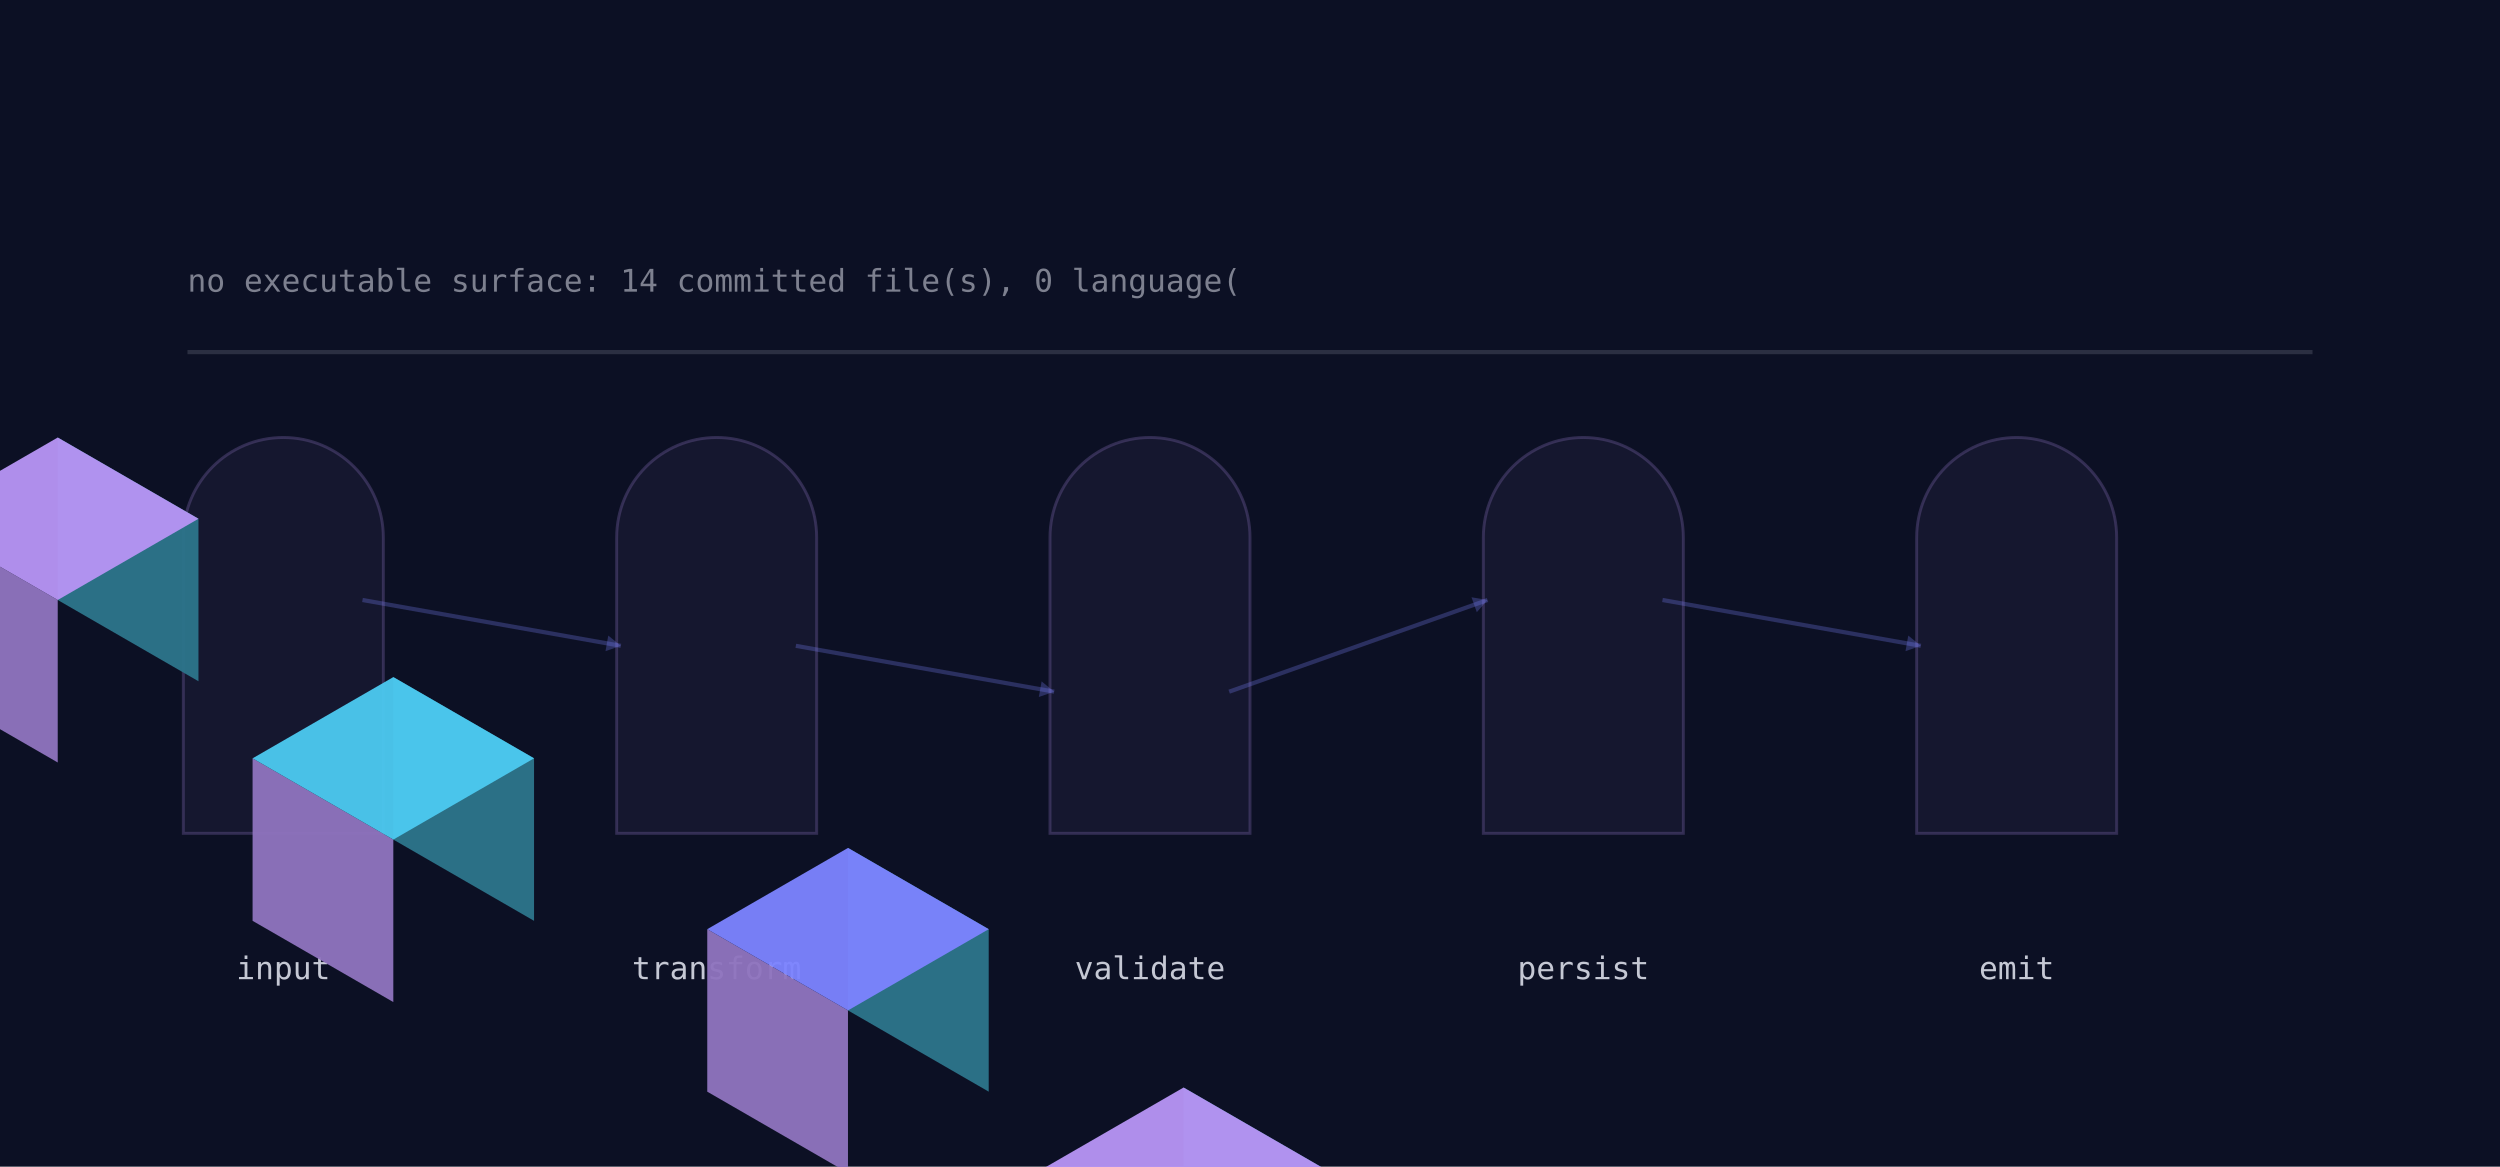
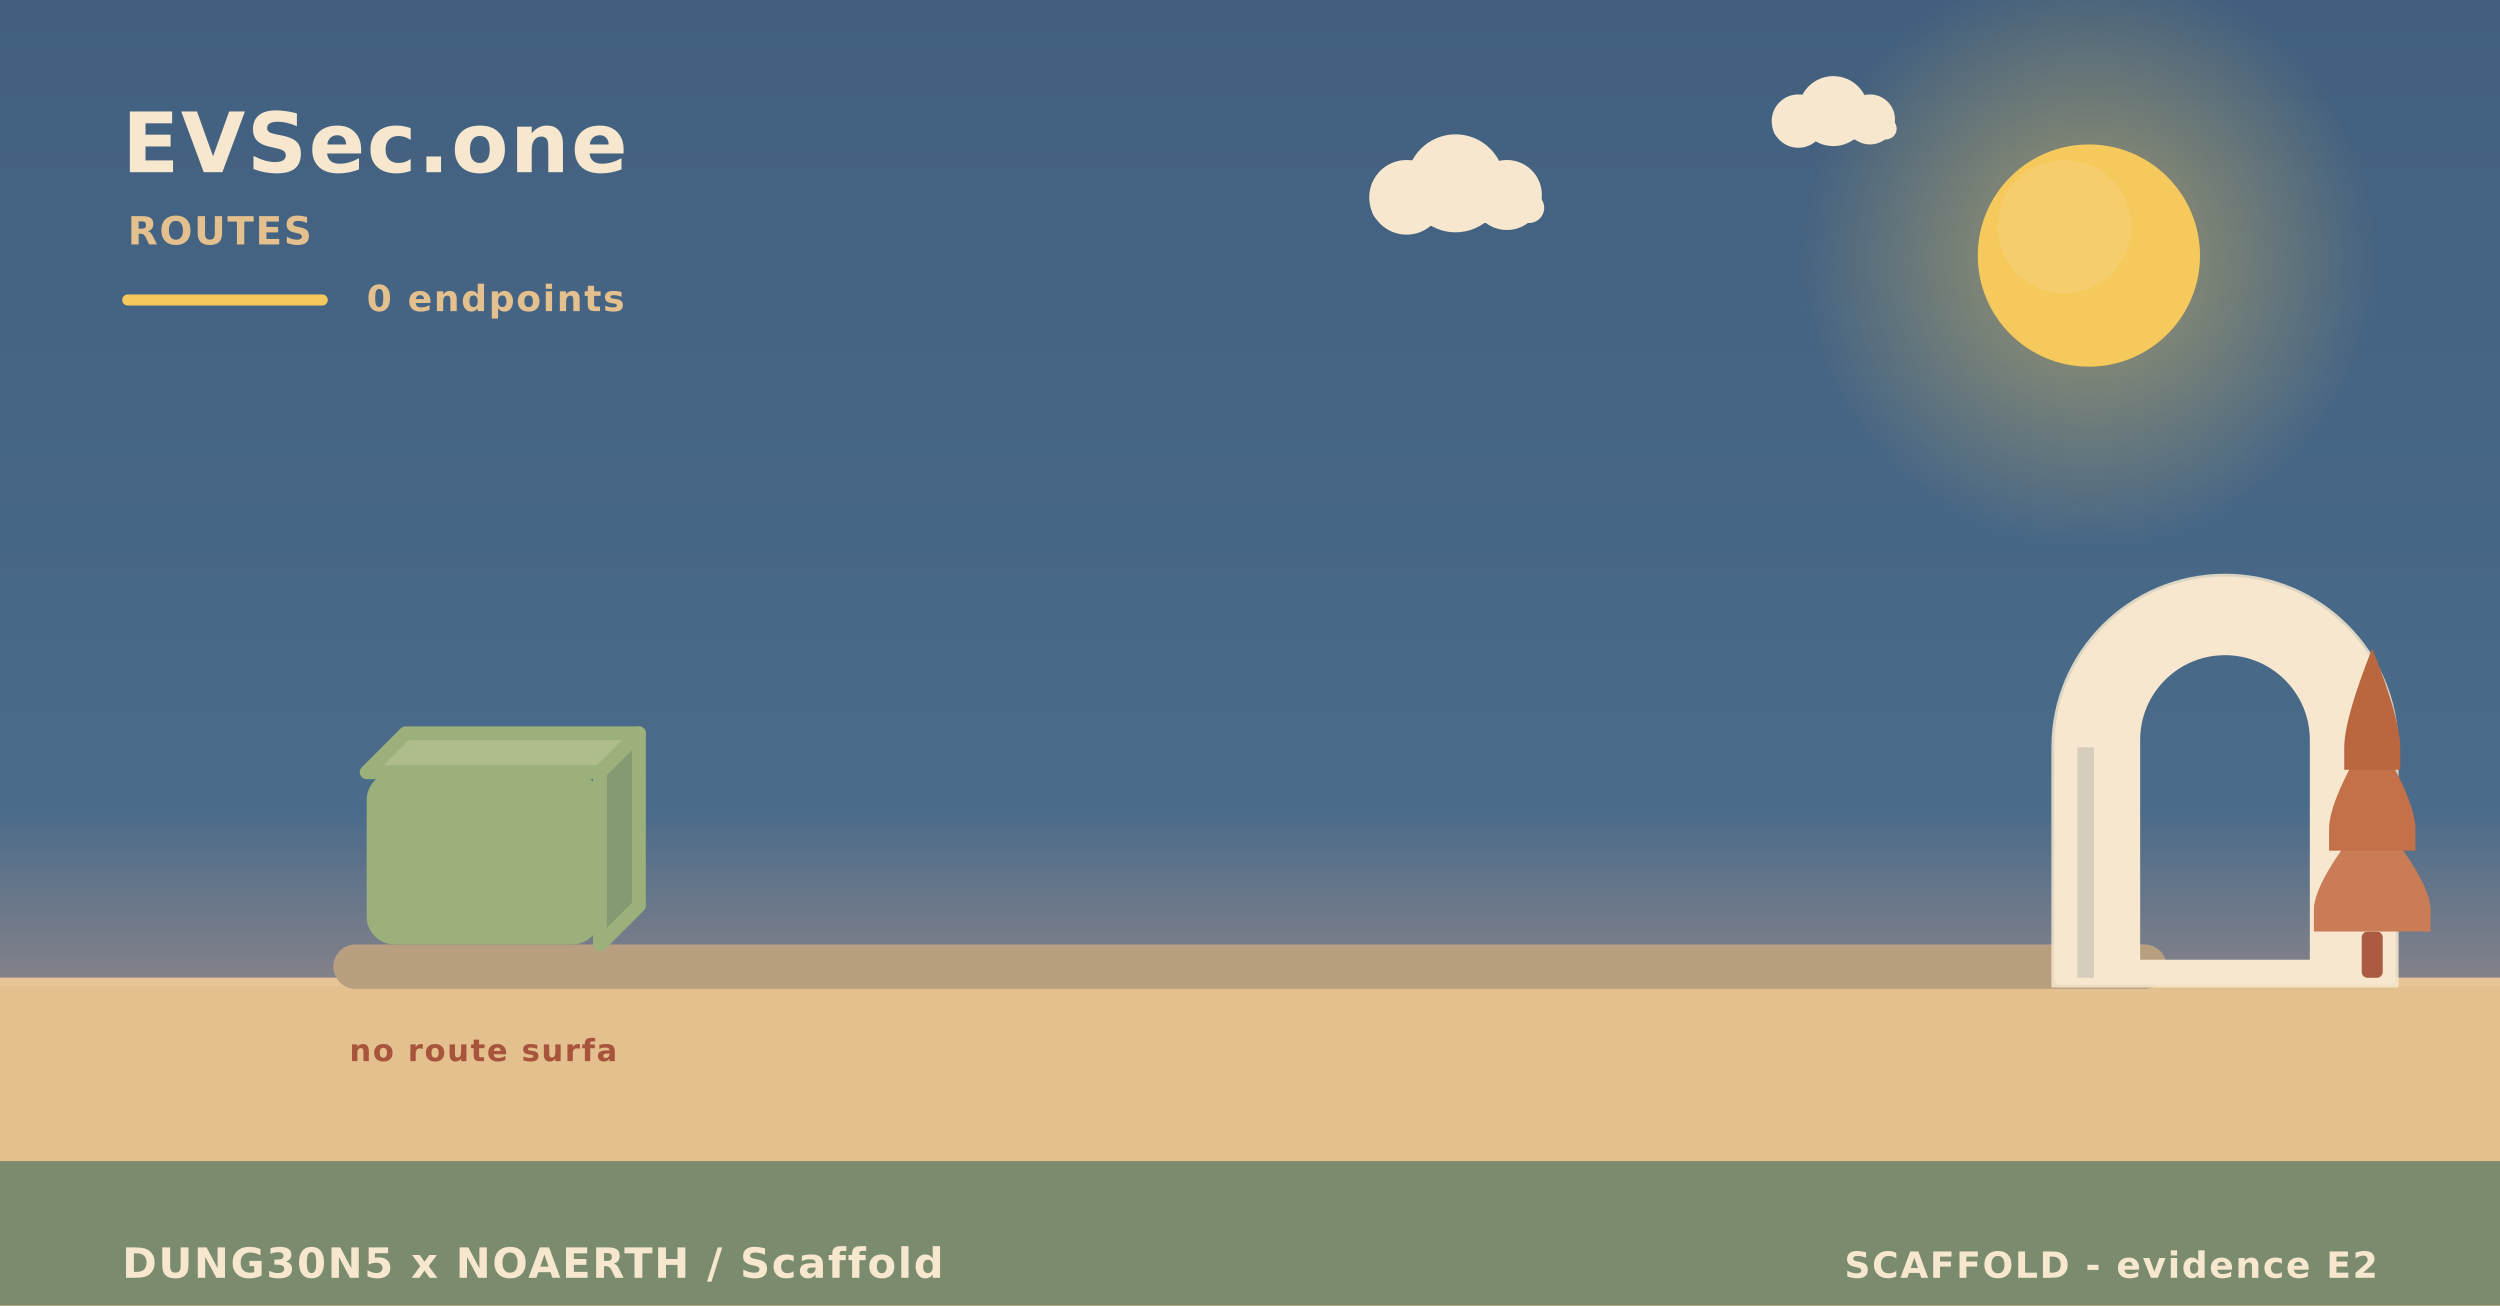
- <svg xmlns="http://www.w3.org/2000/svg" viewBox="0 0 1200 560" width="1200" height="560" role="img" aria-label="EVSec.one data flow">
-   <rect width="1200" height="560" fill="#0c1024" />
-   <defs>
-     <linearGradient id="gf" x1="0" y1="0" x2="1" y2="1">
-       <stop offset="0%" stop-color="#7c83ff" />
-       <stop offset="100%" stop-color="#b794f4" />
-     </linearGradient>
-   </defs>
-   <path d="M88.00,400.00 L88.00,258.00 A48.00,48.00 0 0 1 184.00,258.00 L184.00,400.00 Z" fill="rgba(183,148,244,0.100)" opacity="0.55" stroke="rgba(183,148,244,0.400)" stroke-width="1.4" />
-   <polygon points="-133.37,173.00 -65.82,212.00 -65.82,134.00 -133.37,95.00" fill="#2c758b" opacity="0.95" />
-   <polygon points="-200.92,212.00 -133.37,251.00 -133.37,173.00 -200.92,134.00" fill="#8f73be" opacity="0.95" />
-   <polygon points="-133.37,95.00 -65.82,134.00 -133.37,173.00 -200.92,134.00" fill="#7c83ff" opacity="0.95" />
-   <text x="136" y="470" font-family="ui-monospace,Menlo,monospace" font-size="15" fill="rgba(238,240,251,0.820)" text-anchor="middle">input</text>
-   <path d="M296.00,400.00 L296.00,258.00 A48.00,48.00 0 0 1 392.00,258.00 L392.00,400.00 Z" fill="rgba(183,148,244,0.100)" opacity="0.55" stroke="rgba(183,148,244,0.400)" stroke-width="1.4" />
-   <polygon points="27.71,288.00 95.26,327.00 95.26,249.00 27.71,210.00" fill="#2c758b" opacity="0.95" />
-   <polygon points="-39.84,327.00 27.71,366.00 27.71,288.00 -39.84,249.00" fill="#8f73be" opacity="0.95" />
-   <polygon points="27.71,210.00 95.26,249.00 27.71,288.00 -39.84,249.00" fill="#b794f4" opacity="0.95" />
-   <text x="344" y="470" font-family="ui-monospace,Menlo,monospace" font-size="15" fill="rgba(238,240,251,0.820)" text-anchor="middle">transform</text>
-   <line x1="174.00" y1="288.00" x2="298.00" y2="310.00" stroke="rgba(124,131,255,0.500)" stroke-width="2.00" opacity="0.55" />
-   <polygon points="298.00,310.00 291.97,305.07 290.64,312.55" fill="rgba(124,131,255,0.500)" opacity="0.55" />
-   <path d="M504.00,400.00 L504.00,258.00 A48.00,48.00 0 0 1 600.00,258.00 L600.00,400.00 Z" fill="rgba(183,148,244,0.100)" opacity="0.55" stroke="rgba(183,148,244,0.400)" stroke-width="1.4" />
-   <polygon points="188.79,403.00 256.34,442.00 256.34,364.00 188.79,325.00" fill="#2c758b" opacity="0.95" />
-   <polygon points="121.24,442.00 188.79,481.00 188.79,403.00 121.24,364.00" fill="#8f73be" opacity="0.95" />
-   <polygon points="188.79,325.00 256.34,364.00 188.79,403.00 121.24,364.00" fill="#4cc9f0" opacity="0.95" />
-   <text x="552" y="470" font-family="ui-monospace,Menlo,monospace" font-size="15" fill="rgba(238,240,251,0.820)" text-anchor="middle">validate</text>
-   <line x1="382.00" y1="310.00" x2="506.00" y2="332.00" stroke="rgba(124,131,255,0.500)" stroke-width="2.00" opacity="0.55" />
-   <polygon points="506.00,332.00 499.97,327.07 498.64,334.55" fill="rgba(124,131,255,0.500)" opacity="0.55" />
-   <path d="M712.00,400.00 L712.00,258.00 A48.00,48.00 0 0 1 808.00,258.00 L808.00,400.00 Z" fill="rgba(183,148,244,0.100)" opacity="0.55" stroke="rgba(183,148,244,0.400)" stroke-width="1.4" />
-   <polygon points="407.03,485.00 474.58,524.00 474.58,446.00 407.03,407.00" fill="#2c758b" opacity="0.95" />
-   <polygon points="339.48,524.00 407.03,563.00 407.03,485.00 339.48,446.00" fill="#8f73be" opacity="0.95" />
-   <polygon points="407.03,407.00 474.58,446.00 407.03,485.00 339.48,446.00" fill="#7c83ff" opacity="0.95" />
-   <text x="760" y="470" font-family="ui-monospace,Menlo,monospace" font-size="15" fill="rgba(238,240,251,0.820)" text-anchor="middle">persist</text>
-   <line x1="590.00" y1="332.00" x2="714.00" y2="288.00" stroke="rgba(124,131,255,0.500)" stroke-width="2.00" opacity="0.55" />
-   <polygon points="714.00,288.00 706.32,286.69 708.86,293.86" fill="rgba(124,131,255,0.500)" opacity="0.55" />
-   <path d="M920.00,400.00 L920.00,258.00 A48.00,48.00 0 0 1 1016.00,258.00 L1016.00,400.00 Z" fill="rgba(183,148,244,0.100)" opacity="0.55" stroke="rgba(183,148,244,0.400)" stroke-width="1.4" />
-   <polygon points="568.11,600.00 635.66,639.00 635.66,561.00 568.11,522.00" fill="#2c758b" opacity="0.95" />
-   <polygon points="500.56,639.00 568.11,678.00 568.11,600.00 500.56,561.00" fill="#8f73be" opacity="0.95" />
-   <polygon points="568.11,522.00 635.66,561.00 568.11,600.00 500.56,561.00" fill="#b794f4" opacity="0.95" />
-   <text x="968" y="470" font-family="ui-monospace,Menlo,monospace" font-size="15" fill="rgba(238,240,251,0.820)" text-anchor="middle">emit</text>
-   <line x1="798.00" y1="288.00" x2="922.00" y2="310.00" stroke="rgba(124,131,255,0.500)" stroke-width="2.00" opacity="0.55" />
-   <polygon points="922.00,310.00 915.97,305.07 914.64,312.55" fill="rgba(124,131,255,0.500)" opacity="0.55" />
-   <rect x="90.00" y="168.00" width="1020.00" height="2.00" rx="0.00" fill="rgba(238,240,251,0.140)" opacity="1.00" />
-   <text x="90" y="140" font-family="ui-monospace,Menlo,monospace" font-size="15" fill="rgba(238,240,251,0.500)">no executable surface: 14 committed file(s), 0 language(</text>
+ <svg xmlns="http://www.w3.org/2000/svg" width="900" height="470" viewBox="0 0 900 470" role="img" aria-label="EVSec.one - how data moves">
+   <linearGradient id="skyd" x1="0" y1="0" x2="0" y2="1">
+     <stop offset="0" stop-color="#425f7e" />
+     <stop offset="0.62" stop-color="#4a6b8a" />
+     <stop offset="1" stop-color="#f3ad8a" />
+   </linearGradient>
+   <rect width="900" height="470" fill="url(#skyd)" />
+   <radialGradient id="sund">
+     <stop offset="0.35" stop-color="#f5c95c" stop-opacity="0.34" />
+     <stop offset="1" stop-color="#f5c95c" stop-opacity="0" />
+   </radialGradient>
+   <circle cx="752" cy="92" r="104" fill="url(#sund)" />
+   <circle cx="752" cy="92" r="40" fill="#f5c95c" />
+   <circle cx="743.2" cy="81.6" r="24" fill="#f5d27e" opacity="0.5" />
+   <g>
+     <circle cx="524" cy="66" r="17.64" fill="#f6e7ce" />
+     <circle cx="506.36" cy="71.04" r="13.44" fill="#f6e7ce" />
+     <circle cx="542.48" cy="70.2" r="12.6" fill="#f6e7ce" />
+     <rect x="493.76" y="69.36" width="62.16" height="10.92" rx="5.46" fill="#f6e7ce" />
+   </g>
+   <g>
+     <circle cx="660" cy="40" r="12.6" fill="#f6e7ce" />
+     <circle cx="647.4" cy="43.6" r="9.6" fill="#f6e7ce" />
+     <circle cx="673.2" cy="43" r="9" fill="#f6e7ce" />
+     <rect x="638.4" y="42.4" width="44.4" height="7.8" rx="3.9" fill="#f6e7ce" />
+   </g>
+   <rect x="0" y="352" width="900" height="118" fill="#e3c08d" />
+   <rect x="0" y="352" width="900" height="3" fill="#e6c596" />
+   <text x="44" y="62" font-family="Verdana,DejaVu Sans,sans-serif" font-size="30" font-weight="700" letter-spacing="0.6" fill="#f6e7ce" text-anchor="start">EVSec.one</text>
+   <text x="46" y="88" font-family="Verdana,DejaVu Sans,sans-serif" font-size="14" font-weight="700" letter-spacing="0.6" fill="#e3c08d" text-anchor="start">ROUTES</text>
+   <rect x="44" y="106" width="74" height="4" rx="2" fill="#f5c95c" />
+   <text x="132" y="112" font-family="Verdana,DejaVu Sans,sans-serif" font-size="13" font-weight="700" letter-spacing="0.6" fill="#e3c08d" text-anchor="start">0 endpoints</text>
+   <rect x="120" y="340" width="660" height="16" rx="8" fill="#b79f80" />
+   <path d="M132,278 L216,278 L230,264 L146,264 Z" fill="#afbc8c" stroke="#9bb07a" stroke-width="5" stroke-linejoin="round" />
+   <path d="M216,278 L230,264 L230,326 L216,340 Z" fill="#859972" stroke="#9bb07a" stroke-width="5" stroke-linejoin="round" />
+   <rect x="132" y="278" width="84" height="62" rx="10" fill="#9bb07a" />
+   <text x="174" y="382" font-family="Verdana,DejaVu Sans,sans-serif" font-size="11" font-weight="700" letter-spacing="0.6" fill="#a8543c" text-anchor="middle">no route surfa</text>
+   <path d="M742,352 L742,269.04 A59,59 0 0 1 860,269.04 L860,352 Z M767.96,348 L767.96,266.4 A33.04,33.04 0 0 1 834.04,266.4 L834.04,348 Z" fill="#f6e7ce" fill-rule="evenodd" stroke="#f6e7ce" stroke-width="5" stroke-linejoin="round" />
+   <path d="M742,352 L742,269.04 A59,59 0 0 1 860,269.04 L860,352 Z" fill="none" stroke="#f6e7ce" stroke-width="7" stroke-linecap="round" opacity="0.85" />
+   <rect x="747.9" y="269.04" width="5.9" height="82.96" fill="#d7cdbc" />
+   <rect x="850.22" y="335.36" width="7.56" height="16.64" rx="2.1" fill="#ac5b43" />
+   <path d="M854,291.68 Q833,317.01 833,327.5 Q833,335.36 833,335.36 L875,335.36 Q875,335.36 875,327.5 Q875,317.01 854,291.68 Z" fill="#c97c56" />
+   <path d="M854,262.56 Q838.46,287.89 838.46,298.38 Q838.46,306.24 838.46,306.24 L869.54,306.24 Q869.54,306.24 869.54,298.38 Q869.54,287.89 854,262.56 Z" fill="#c47048" />
+   <path d="M854,233.44 Q843.92,258.77 843.92,269.26 Q843.92,277.12 843.92,277.12 L864.08,277.12 Q864.08,277.12 864.08,269.26 Q864.08,258.77 854,233.44 Z" fill="#ba663f" />
+   <rect x="0" y="418" width="900" height="52" rx="0" fill="#75886c" opacity="0.94" />
+   <text x="44" y="460" font-family="Verdana,DejaVu Sans,sans-serif" font-size="15" font-weight="700" letter-spacing="0.6" fill="#f6e7ce" text-anchor="start">DUNG30N5 x NOAERTH  /  Scaffold</text>
+   <text x="856" y="460" font-family="Verdana,DejaVu Sans,sans-serif" font-size="13" font-weight="700" letter-spacing="0.6" fill="#f6e7ce" text-anchor="end">SCAFFOLD  -  evidence E2</text>
</svg>
